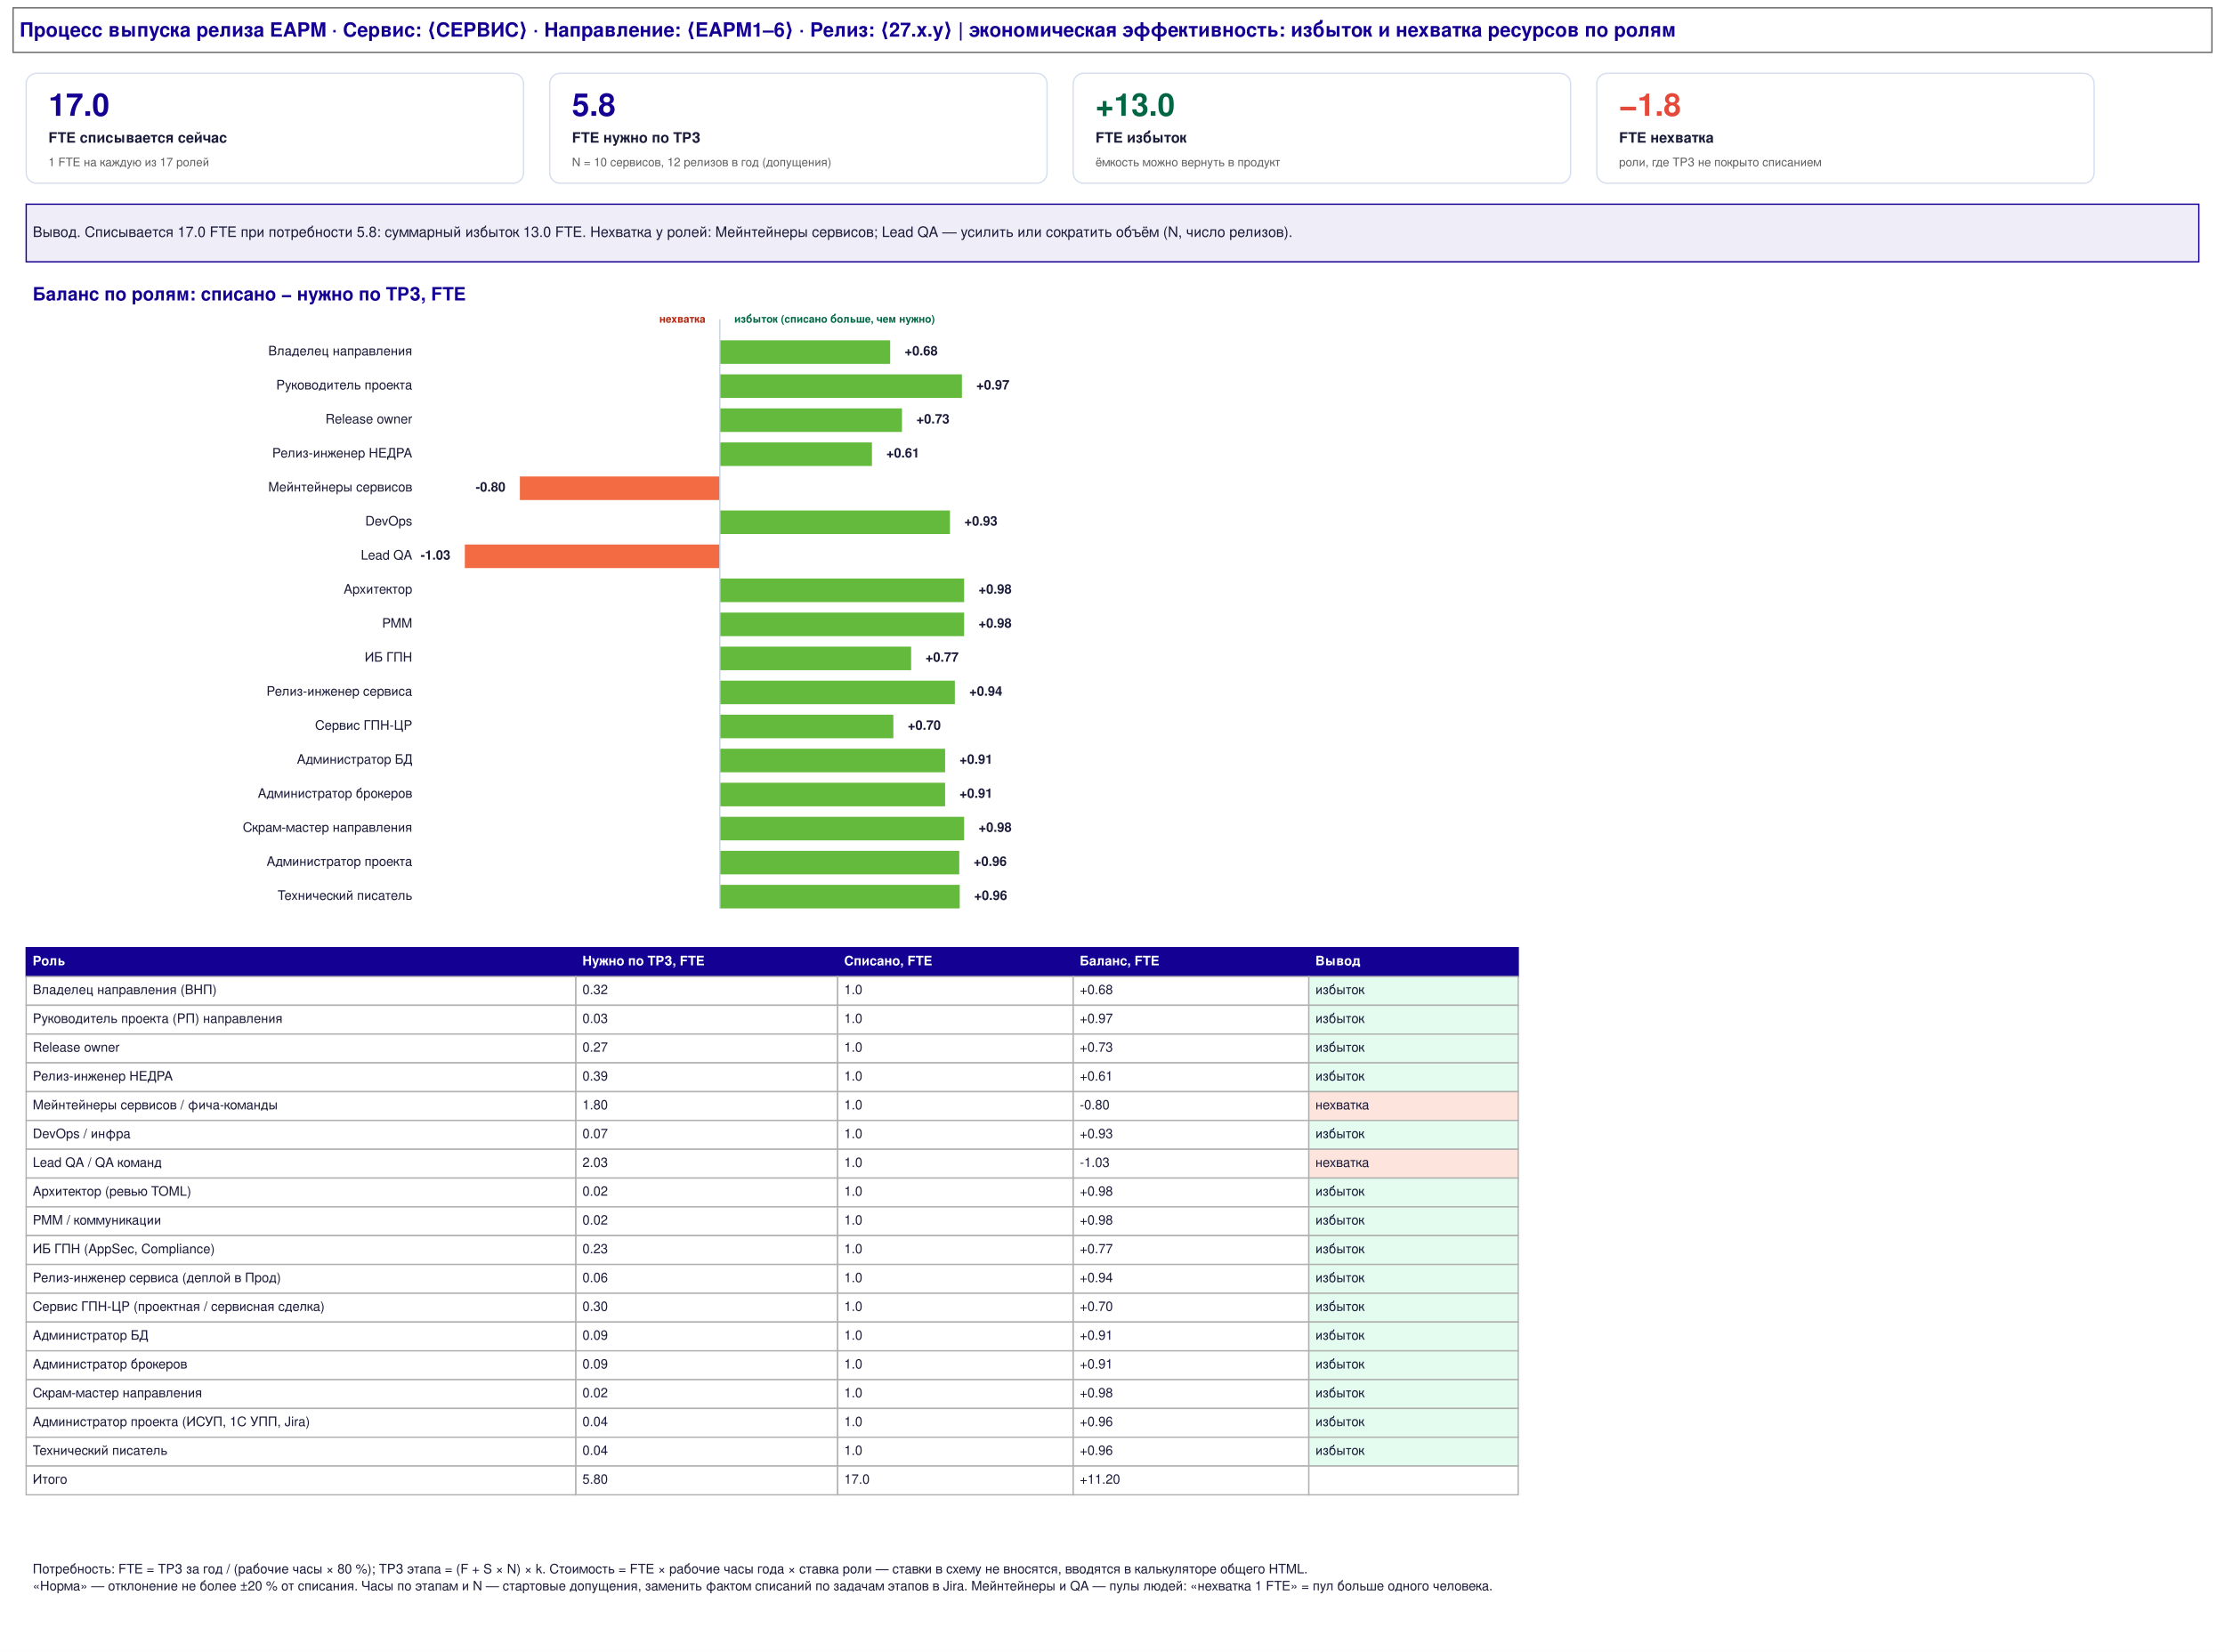
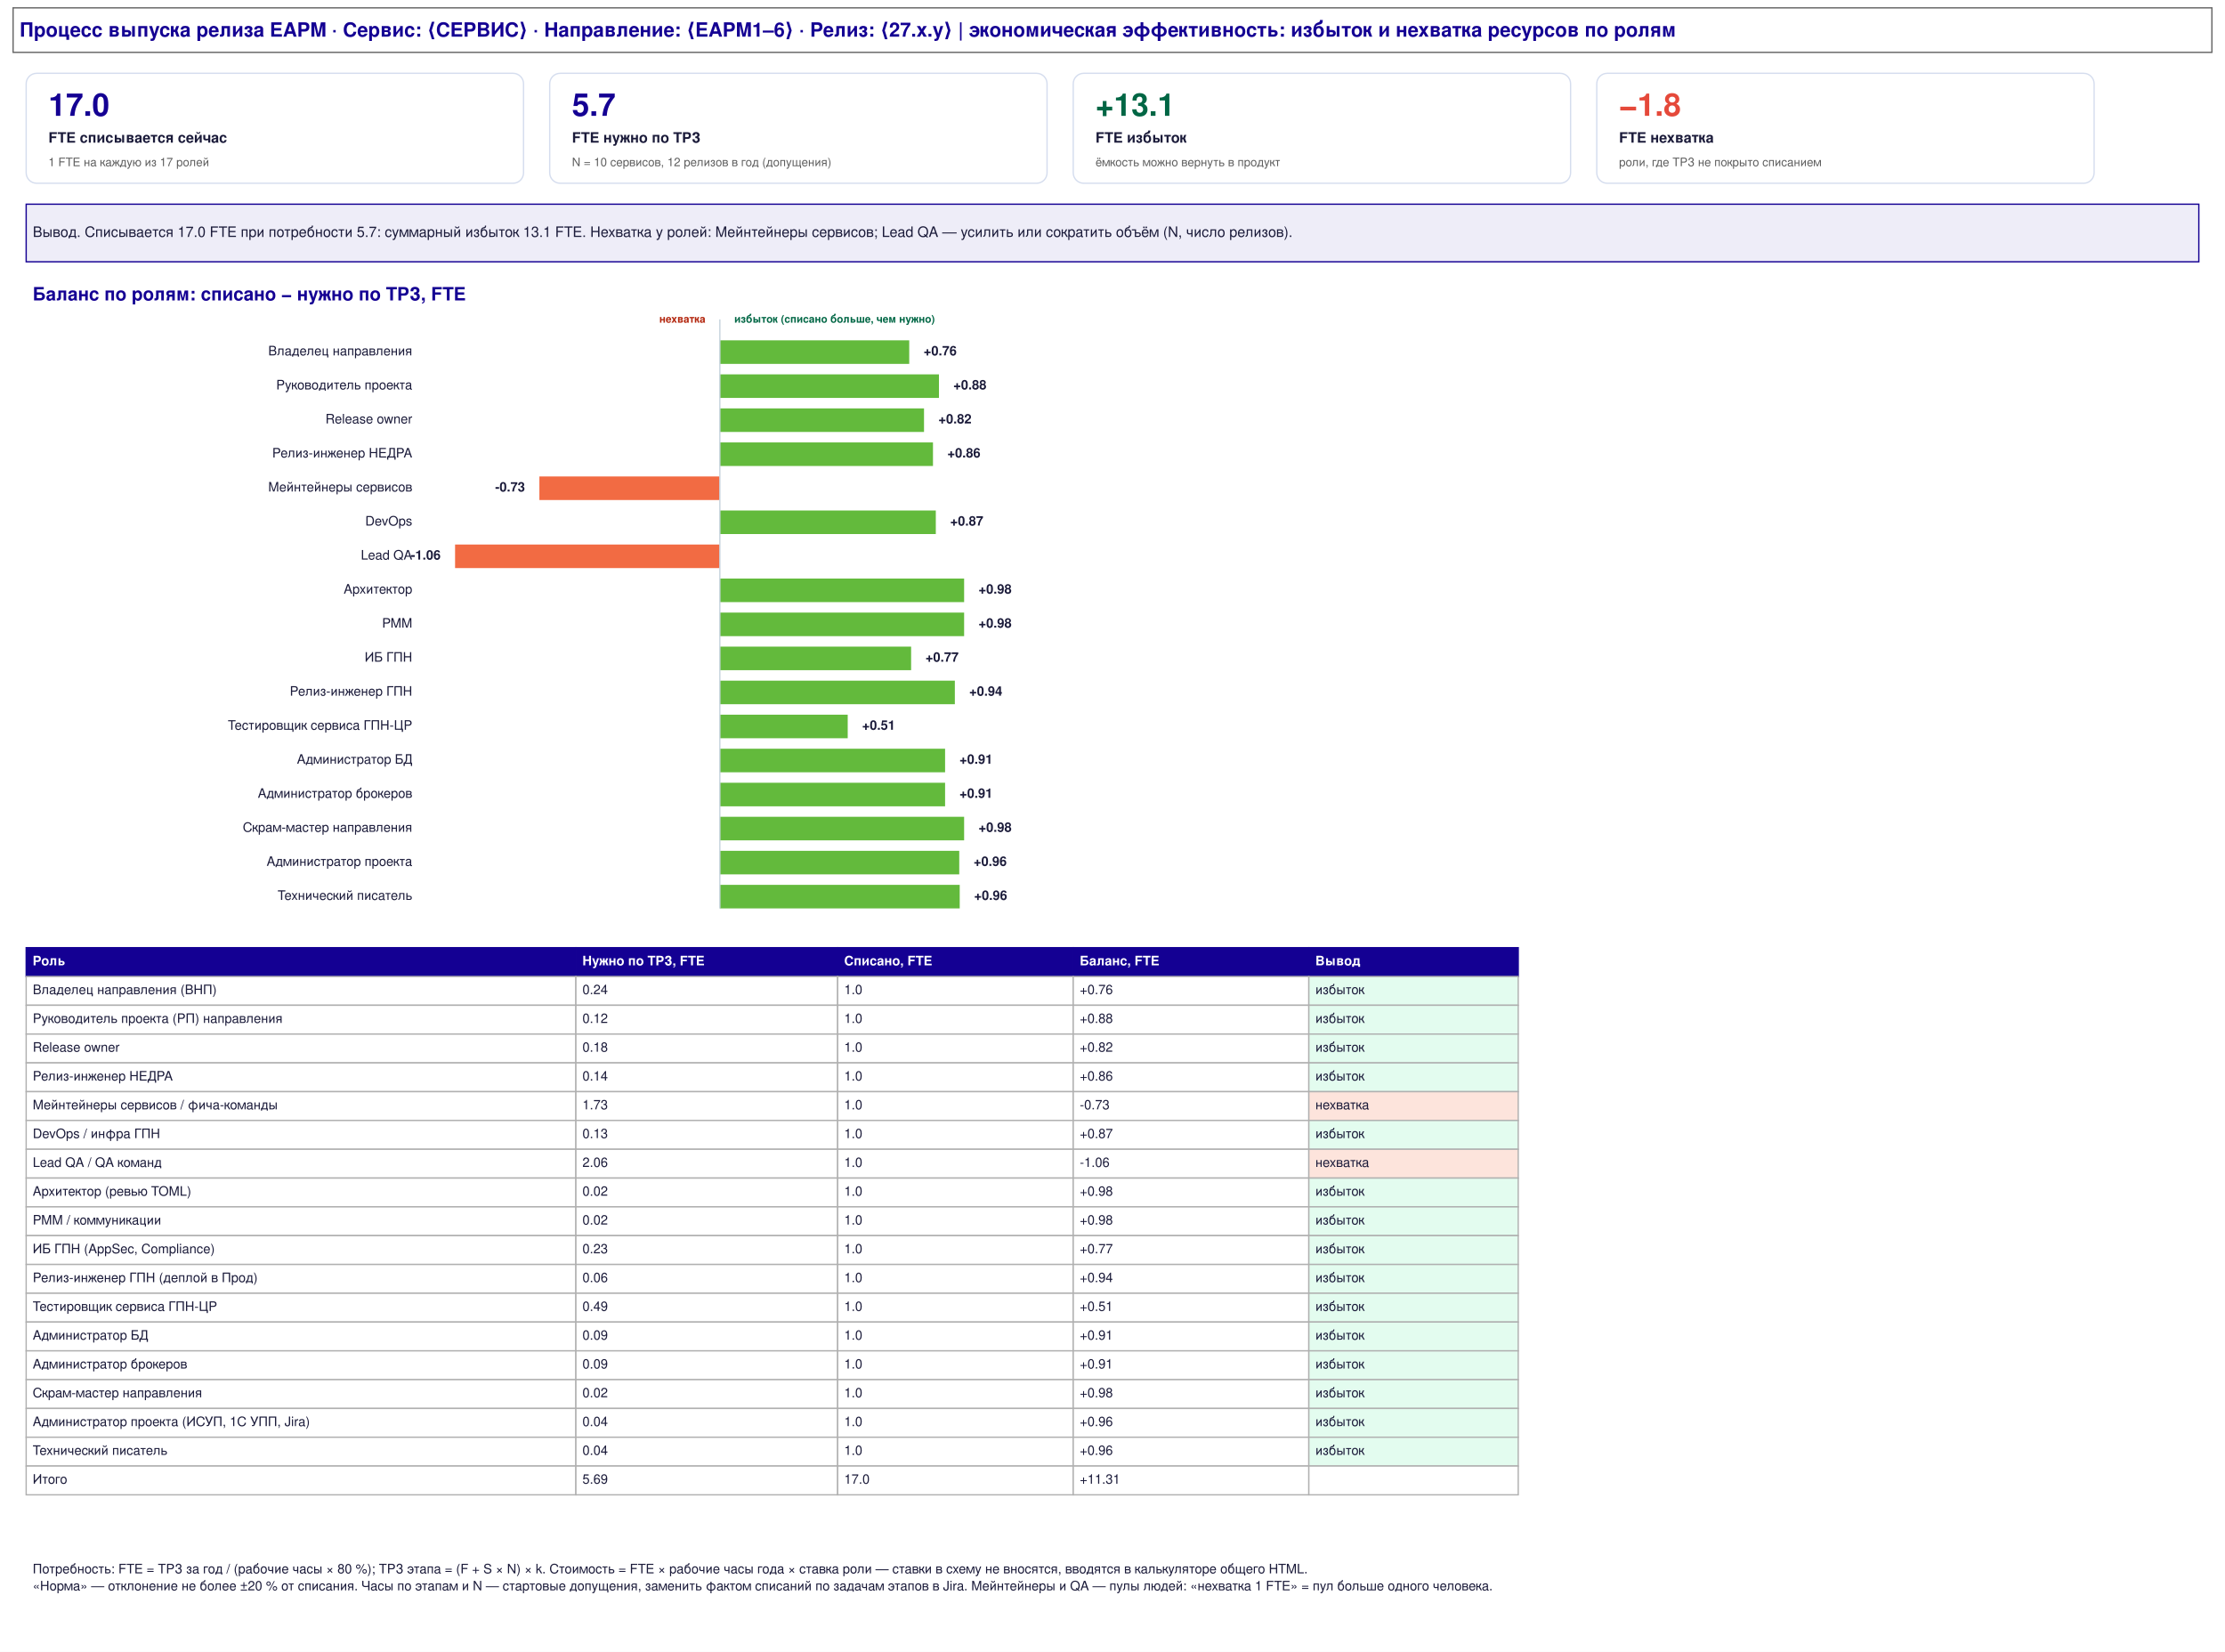
<svg xmlns="http://www.w3.org/2000/svg" width="1700" height="1262" viewBox="0 0 1700 1262" font-family="Helvetica, Arial, sans-serif">
  <rect width="1700" height="1262" fill="#FFFFFF" />
  <defs>
    <marker id="m0" viewBox="0 0 10 10" refX="9" refY="5" markerWidth="7" markerHeight="7" orient="auto-start-reverse">
      <path d="M0,0 L10,5 L0,10 z" fill="#C7D4DE" />
    </marker>
  </defs>
  <rect x="10" y="6" width="1680" height="34" fill="#FFFFFF" stroke="#666666" stroke-width="1" />
  <text x="15" y="28" font-size="15" fill="#140093" text-anchor="start" font-weight="bold">Процесс выпуска релиза ЕАРМ · Сервис: ⟨СЕРВИС⟩ · Направление: ⟨ЕАРМ1–6⟩ · Релиз: ⟨27.x.y⟩   |   экономическая эффективность: избыток и нехватка ресурсов по ролям</text>
  <rect x="20" y="56" width="380" height="84" rx="8" fill="#FFFFFF" stroke="#D5DDEE" stroke-width="1" />
  <text x="37" y="88.5" font-size="24" fill="#140093" text-anchor="start" font-weight="bold">17.0</text>
  <text x="37" y="109" font-size="11" fill="#1B1B3A" text-anchor="start" font-weight="bold">FTE списывается сейчас</text>
  <text x="37" y="127" font-size="9" fill="#5E5E5E" text-anchor="start">1 FTE на каждую из 17 ролей</text>
  <rect x="420" y="56" width="380" height="84" rx="8" fill="#FFFFFF" stroke="#D5DDEE" stroke-width="1" />
-   <text x="437" y="88.5" font-size="24" fill="#140093" text-anchor="start" font-weight="bold">5.8</text>
+   <text x="437" y="88.5" font-size="24" fill="#140093" text-anchor="start" font-weight="bold">5.7</text>
  <text x="437" y="109" font-size="11" fill="#1B1B3A" text-anchor="start" font-weight="bold">FTE нужно по ТРЗ</text>
  <text x="437" y="127" font-size="9" fill="#5E5E5E" text-anchor="start">N = 10 сервисов, 12 релизов в год (допущения)</text>
  <rect x="820" y="56" width="380" height="84" rx="8" fill="#FFFFFF" stroke="#D5DDEE" stroke-width="1" />
-   <text x="837" y="88.5" font-size="24" fill="#006644" text-anchor="start" font-weight="bold">+13.0</text>
+   <text x="837" y="88.5" font-size="24" fill="#006644" text-anchor="start" font-weight="bold">+13.1</text>
  <text x="837" y="109" font-size="11" fill="#1B1B3A" text-anchor="start" font-weight="bold">FTE избыток</text>
  <text x="837" y="127" font-size="9" fill="#5E5E5E" text-anchor="start">ёмкость можно вернуть в продукт</text>
  <rect x="1220" y="56" width="380" height="84" rx="8" fill="#FFFFFF" stroke="#D5DDEE" stroke-width="1" />
  <text x="1237" y="88.5" font-size="24" fill="#E5493A" text-anchor="start" font-weight="bold">−1.8</text>
  <text x="1237" y="109" font-size="11" fill="#1B1B3A" text-anchor="start" font-weight="bold">FTE нехватка</text>
  <text x="1237" y="127" font-size="9" fill="#5E5E5E" text-anchor="start">роли, где ТРЗ не покрыто списанием</text>
  <rect x="20" y="156" width="1660" height="44" fill="#EEEDF8" stroke="#140093" stroke-width="1" />
-   <text x="25" y="181" font-size="11" fill="#1B1B3A" text-anchor="start">Вывод. Списывается 17.0 FTE при потребности 5.8: суммарный избыток 13.0 FTE. Нехватка у ролей: Мейнтейнеры сервисов; Lead QA — усилить или сократить объём (N, число релизов).</text>
+   <text x="25" y="181" font-size="11" fill="#1B1B3A" text-anchor="start">Вывод. Списывается 17.0 FTE при потребности 5.7: суммарный избыток 13.1 FTE. Нехватка у ролей: Мейнтейнеры сервисов; Lead QA — усилить или сократить объём (N, число релизов).</text>
  <text x="25" y="229.5" font-size="14" fill="#140093" text-anchor="start" font-weight="bold">Баланс по ролям: списано − нужно по ТРЗ, FTE</text>
  <text x="561" y="246.5" font-size="8" fill="#006644" text-anchor="start" font-weight="bold">избыток (списано больше, чем нужно)</text>
  <text x="539" y="246.5" font-size="8" fill="#B3260E" text-anchor="end" font-weight="bold">нехватка</text>
  <text x="315" y="271.5" font-size="10" fill="#1B1B3A" text-anchor="end">Владелец направления</text>
-   <rect x="550" y="260" width="130.144" height="18" fill="#63BA3C" stroke="none" stroke-width="1" />
-   <text x="691.144" y="271.5" font-size="10" fill="#1B1B3A" text-anchor="start" font-weight="bold">+0.68</text>
+   <rect x="550" y="260" width="144.688" height="18" fill="#63BA3C" stroke="none" stroke-width="1" />
+   <text x="705.688" y="271.5" font-size="10" fill="#1B1B3A" text-anchor="start" font-weight="bold">+0.76</text>
  <text x="315" y="297.5" font-size="10" fill="#1B1B3A" text-anchor="end">Руководитель проекта</text>
-   <rect x="550" y="286" width="184.952" height="18" fill="#63BA3C" stroke="none" stroke-width="1" />
-   <text x="745.952" y="297.5" font-size="10" fill="#1B1B3A" text-anchor="start" font-weight="bold">+0.97</text>
+   <rect x="550" y="286" width="167.404" height="18" fill="#63BA3C" stroke="none" stroke-width="1" />
+   <text x="728.404" y="297.5" font-size="10" fill="#1B1B3A" text-anchor="start" font-weight="bold">+0.88</text>
  <text x="315" y="323.5" font-size="10" fill="#1B1B3A" text-anchor="end">Release owner</text>
-   <rect x="550" y="312" width="139.159" height="18" fill="#63BA3C" stroke="none" stroke-width="1" />
-   <text x="700.159" y="323.5" font-size="10" fill="#1B1B3A" text-anchor="start" font-weight="bold">+0.73</text>
+   <rect x="550" y="312" width="155.986" height="18" fill="#63BA3C" stroke="none" stroke-width="1" />
+   <text x="716.986" y="323.5" font-size="10" fill="#1B1B3A" text-anchor="start" font-weight="bold">+0.82</text>
  <text x="315" y="349.5" font-size="10" fill="#1B1B3A" text-anchor="end">Релиз-инженер НЕДРА</text>
-   <rect x="550" y="338" width="116.202" height="18" fill="#63BA3C" stroke="none" stroke-width="1" />
-   <text x="677.202" y="349.5" font-size="10" fill="#1B1B3A" text-anchor="start" font-weight="bold">+0.61</text>
+   <rect x="550" y="338" width="162.837" height="18" fill="#63BA3C" stroke="none" stroke-width="1" />
+   <text x="723.837" y="349.5" font-size="10" fill="#1B1B3A" text-anchor="start" font-weight="bold">+0.86</text>
  <text x="315" y="375.5" font-size="10" fill="#1B1B3A" text-anchor="end">Мейнтейнеры сервисов</text>
-   <rect x="397.212" y="364" width="152.788" height="18" fill="#F26B43" stroke="none" stroke-width="1" />
-   <text x="386.212" y="375.5" font-size="10" fill="#1B1B3A" text-anchor="end" font-weight="bold">-0.80</text>
+   <rect x="412.115" y="364" width="137.885" height="18" fill="#F26B43" stroke="none" stroke-width="1" />
+   <text x="401.115" y="375.5" font-size="10" fill="#1B1B3A" text-anchor="end" font-weight="bold">-0.73</text>
  <text x="315" y="401.5" font-size="10" fill="#1B1B3A" text-anchor="end">DevOps</text>
-   <rect x="550" y="390" width="175.817" height="18" fill="#63BA3C" stroke="none" stroke-width="1" />
-   <text x="736.817" y="401.5" font-size="10" fill="#1B1B3A" text-anchor="start" font-weight="bold">+0.93</text>
+   <rect x="550" y="390" width="165" height="18" fill="#63BA3C" stroke="none" stroke-width="1" />
+   <text x="726" y="401.5" font-size="10" fill="#1B1B3A" text-anchor="start" font-weight="bold">+0.87</text>
  <text x="315" y="427.5" font-size="10" fill="#1B1B3A" text-anchor="end">Lead QA</text>
-   <rect x="355.144" y="416" width="194.856" height="18" fill="#F26B43" stroke="none" stroke-width="1" />
-   <text x="344.144" y="427.5" font-size="10" fill="#1B1B3A" text-anchor="end" font-weight="bold">-1.03</text>
+   <rect x="347.692" y="416" width="202.308" height="18" fill="#F26B43" stroke="none" stroke-width="1" />
+   <text x="336.692" y="427.5" font-size="10" fill="#1B1B3A" text-anchor="end" font-weight="bold">-1.06</text>
  <text x="315" y="453.5" font-size="10" fill="#1B1B3A" text-anchor="end">Архитектор</text>
  <rect x="550" y="442" width="186.635" height="18" fill="#63BA3C" stroke="none" stroke-width="1" />
  <text x="747.635" y="453.5" font-size="10" fill="#1B1B3A" text-anchor="start" font-weight="bold">+0.98</text>
  <text x="315" y="479.5" font-size="10" fill="#1B1B3A" text-anchor="end">PMM</text>
  <rect x="550" y="468" width="186.635" height="18" fill="#63BA3C" stroke="none" stroke-width="1" />
  <text x="747.635" y="479.5" font-size="10" fill="#1B1B3A" text-anchor="start" font-weight="bold">+0.98</text>
  <text x="315" y="505.5" font-size="10" fill="#1B1B3A" text-anchor="end">ИБ ГПН</text>
  <rect x="550" y="494" width="146.13" height="18" fill="#63BA3C" stroke="none" stroke-width="1" />
  <text x="707.13" y="505.5" font-size="10" fill="#1B1B3A" text-anchor="start" font-weight="bold">+0.77</text>
-   <text x="315" y="531.5" font-size="10" fill="#1B1B3A" text-anchor="end">Релиз-инженер сервиса</text>
+   <text x="315" y="531.5" font-size="10" fill="#1B1B3A" text-anchor="end">Релиз-инженер ГПН</text>
  <rect x="550" y="520" width="179.543" height="18" fill="#63BA3C" stroke="none" stroke-width="1" />
  <text x="740.543" y="531.5" font-size="10" fill="#1B1B3A" text-anchor="start" font-weight="bold">+0.94</text>
-   <text x="315" y="557.5" font-size="10" fill="#1B1B3A" text-anchor="end">Сервис ГПН-ЦР</text>
-   <rect x="550" y="546" width="132.548" height="18" fill="#63BA3C" stroke="none" stroke-width="1" />
-   <text x="693.548" y="557.5" font-size="10" fill="#1B1B3A" text-anchor="start" font-weight="bold">+0.70</text>
+   <text x="315" y="557.5" font-size="10" fill="#1B1B3A" text-anchor="end">Тестировщик сервиса ГПН-ЦР</text>
+   <rect x="550" y="546" width="97.692" height="18" fill="#63BA3C" stroke="none" stroke-width="1" />
+   <text x="658.692" y="557.5" font-size="10" fill="#1B1B3A" text-anchor="start" font-weight="bold">+0.51</text>
  <text x="315" y="583.5" font-size="10" fill="#1B1B3A" text-anchor="end">Администратор БД</text>
  <rect x="550" y="572" width="172.091" height="18" fill="#63BA3C" stroke="none" stroke-width="1" />
  <text x="733.091" y="583.5" font-size="10" fill="#1B1B3A" text-anchor="start" font-weight="bold">+0.91</text>
  <text x="315" y="609.5" font-size="10" fill="#1B1B3A" text-anchor="end">Администратор брокеров</text>
  <rect x="550" y="598" width="172.091" height="18" fill="#63BA3C" stroke="none" stroke-width="1" />
  <text x="733.091" y="609.5" font-size="10" fill="#1B1B3A" text-anchor="start" font-weight="bold">+0.91</text>
  <text x="315" y="635.5" font-size="10" fill="#1B1B3A" text-anchor="end">Скрам-мастер направления</text>
  <rect x="550" y="624" width="186.635" height="18" fill="#63BA3C" stroke="none" stroke-width="1" />
  <text x="747.635" y="635.5" font-size="10" fill="#1B1B3A" text-anchor="start" font-weight="bold">+0.98</text>
  <text x="315" y="661.5" font-size="10" fill="#1B1B3A" text-anchor="end">Администратор проекта</text>
  <rect x="550" y="650" width="182.909" height="18" fill="#63BA3C" stroke="none" stroke-width="1" />
  <text x="743.909" y="661.5" font-size="10" fill="#1B1B3A" text-anchor="start" font-weight="bold">+0.96</text>
  <text x="315" y="687.5" font-size="10" fill="#1B1B3A" text-anchor="end">Технический писатель</text>
  <rect x="550" y="676" width="183.269" height="18" fill="#63BA3C" stroke="none" stroke-width="1" />
  <text x="744.269" y="687.5" font-size="10" fill="#1B1B3A" text-anchor="start" font-weight="bold">+0.96</text>
  <rect x="20" y="724" width="420" height="22" fill="#140093" stroke="#140093" stroke-width="1" />
  <text x="25" y="737.5" font-size="10" fill="#FFFFFF" text-anchor="start" font-weight="bold">Роль</text>
  <rect x="440" y="724" width="200" height="22" fill="#140093" stroke="#140093" stroke-width="1" />
  <text x="445" y="737.5" font-size="10" fill="#FFFFFF" text-anchor="start" font-weight="bold">Нужно по ТРЗ, FTE</text>
  <rect x="640" y="724" width="180" height="22" fill="#140093" stroke="#140093" stroke-width="1" />
  <text x="645" y="737.5" font-size="10" fill="#FFFFFF" text-anchor="start" font-weight="bold">Списано, FTE</text>
  <rect x="820" y="724" width="180" height="22" fill="#140093" stroke="#140093" stroke-width="1" />
  <text x="825" y="737.5" font-size="10" fill="#FFFFFF" text-anchor="start" font-weight="bold">Баланс, FTE</text>
  <rect x="1000" y="724" width="160" height="22" fill="#140093" stroke="#140093" stroke-width="1" />
  <text x="1005" y="737.5" font-size="10" fill="#FFFFFF" text-anchor="start" font-weight="bold">Вывод</text>
  <rect x="20" y="746" width="420" height="22" fill="#FFFFFF" stroke="#B0B0B0" stroke-width="1" />
  <text x="25" y="759.5" font-size="10" fill="#1B1B3A" text-anchor="start">Владелец направления (ВНП)</text>
  <rect x="440" y="746" width="200" height="22" fill="#FFFFFF" stroke="#B0B0B0" stroke-width="1" />
-   <text x="445" y="759.5" font-size="10" fill="#1B1B3A" text-anchor="start">0.32</text>
+   <text x="445" y="759.5" font-size="10" fill="#1B1B3A" text-anchor="start">0.24</text>
  <rect x="640" y="746" width="180" height="22" fill="#FFFFFF" stroke="#B0B0B0" stroke-width="1" />
  <text x="645" y="759.5" font-size="10" fill="#1B1B3A" text-anchor="start">1.0</text>
  <rect x="820" y="746" width="180" height="22" fill="#FFFFFF" stroke="#B0B0B0" stroke-width="1" />
-   <text x="825" y="759.5" font-size="10" fill="#1B1B3A" text-anchor="start">+0.68</text>
+   <text x="825" y="759.5" font-size="10" fill="#1B1B3A" text-anchor="start">+0.76</text>
  <rect x="1000" y="746" width="160" height="22" fill="#E3FCEF" stroke="#B0B0B0" stroke-width="1" />
  <text x="1005" y="759.5" font-size="10" fill="#1B1B3A" text-anchor="start">избыток</text>
  <rect x="20" y="768" width="420" height="22" fill="#FFFFFF" stroke="#B0B0B0" stroke-width="1" />
  <text x="25" y="781.5" font-size="10" fill="#1B1B3A" text-anchor="start">Руководитель проекта (РП) направления</text>
  <rect x="440" y="768" width="200" height="22" fill="#FFFFFF" stroke="#B0B0B0" stroke-width="1" />
-   <text x="445" y="781.5" font-size="10" fill="#1B1B3A" text-anchor="start">0.03</text>
+   <text x="445" y="781.5" font-size="10" fill="#1B1B3A" text-anchor="start">0.12</text>
  <rect x="640" y="768" width="180" height="22" fill="#FFFFFF" stroke="#B0B0B0" stroke-width="1" />
  <text x="645" y="781.5" font-size="10" fill="#1B1B3A" text-anchor="start">1.0</text>
  <rect x="820" y="768" width="180" height="22" fill="#FFFFFF" stroke="#B0B0B0" stroke-width="1" />
-   <text x="825" y="781.5" font-size="10" fill="#1B1B3A" text-anchor="start">+0.97</text>
+   <text x="825" y="781.5" font-size="10" fill="#1B1B3A" text-anchor="start">+0.88</text>
  <rect x="1000" y="768" width="160" height="22" fill="#E3FCEF" stroke="#B0B0B0" stroke-width="1" />
  <text x="1005" y="781.5" font-size="10" fill="#1B1B3A" text-anchor="start">избыток</text>
  <rect x="20" y="790" width="420" height="22" fill="#FFFFFF" stroke="#B0B0B0" stroke-width="1" />
  <text x="25" y="803.5" font-size="10" fill="#1B1B3A" text-anchor="start">Release owner</text>
  <rect x="440" y="790" width="200" height="22" fill="#FFFFFF" stroke="#B0B0B0" stroke-width="1" />
-   <text x="445" y="803.5" font-size="10" fill="#1B1B3A" text-anchor="start">0.27</text>
+   <text x="445" y="803.5" font-size="10" fill="#1B1B3A" text-anchor="start">0.18</text>
  <rect x="640" y="790" width="180" height="22" fill="#FFFFFF" stroke="#B0B0B0" stroke-width="1" />
  <text x="645" y="803.5" font-size="10" fill="#1B1B3A" text-anchor="start">1.0</text>
  <rect x="820" y="790" width="180" height="22" fill="#FFFFFF" stroke="#B0B0B0" stroke-width="1" />
-   <text x="825" y="803.5" font-size="10" fill="#1B1B3A" text-anchor="start">+0.73</text>
+   <text x="825" y="803.5" font-size="10" fill="#1B1B3A" text-anchor="start">+0.82</text>
  <rect x="1000" y="790" width="160" height="22" fill="#E3FCEF" stroke="#B0B0B0" stroke-width="1" />
  <text x="1005" y="803.5" font-size="10" fill="#1B1B3A" text-anchor="start">избыток</text>
  <rect x="20" y="812" width="420" height="22" fill="#FFFFFF" stroke="#B0B0B0" stroke-width="1" />
  <text x="25" y="825.5" font-size="10" fill="#1B1B3A" text-anchor="start">Релиз-инженер НЕДРА</text>
  <rect x="440" y="812" width="200" height="22" fill="#FFFFFF" stroke="#B0B0B0" stroke-width="1" />
-   <text x="445" y="825.5" font-size="10" fill="#1B1B3A" text-anchor="start">0.39</text>
+   <text x="445" y="825.5" font-size="10" fill="#1B1B3A" text-anchor="start">0.14</text>
  <rect x="640" y="812" width="180" height="22" fill="#FFFFFF" stroke="#B0B0B0" stroke-width="1" />
  <text x="645" y="825.5" font-size="10" fill="#1B1B3A" text-anchor="start">1.0</text>
  <rect x="820" y="812" width="180" height="22" fill="#FFFFFF" stroke="#B0B0B0" stroke-width="1" />
-   <text x="825" y="825.5" font-size="10" fill="#1B1B3A" text-anchor="start">+0.61</text>
+   <text x="825" y="825.5" font-size="10" fill="#1B1B3A" text-anchor="start">+0.86</text>
  <rect x="1000" y="812" width="160" height="22" fill="#E3FCEF" stroke="#B0B0B0" stroke-width="1" />
  <text x="1005" y="825.5" font-size="10" fill="#1B1B3A" text-anchor="start">избыток</text>
  <rect x="20" y="834" width="420" height="22" fill="#FFFFFF" stroke="#B0B0B0" stroke-width="1" />
  <text x="25" y="847.5" font-size="10" fill="#1B1B3A" text-anchor="start">Мейнтейнеры сервисов / фича-команды</text>
  <rect x="440" y="834" width="200" height="22" fill="#FFFFFF" stroke="#B0B0B0" stroke-width="1" />
-   <text x="445" y="847.5" font-size="10" fill="#1B1B3A" text-anchor="start">1.80</text>
+   <text x="445" y="847.5" font-size="10" fill="#1B1B3A" text-anchor="start">1.73</text>
  <rect x="640" y="834" width="180" height="22" fill="#FFFFFF" stroke="#B0B0B0" stroke-width="1" />
  <text x="645" y="847.5" font-size="10" fill="#1B1B3A" text-anchor="start">1.0</text>
  <rect x="820" y="834" width="180" height="22" fill="#FFFFFF" stroke="#B0B0B0" stroke-width="1" />
-   <text x="825" y="847.5" font-size="10" fill="#1B1B3A" text-anchor="start">-0.80</text>
+   <text x="825" y="847.5" font-size="10" fill="#1B1B3A" text-anchor="start">-0.73</text>
  <rect x="1000" y="834" width="160" height="22" fill="#FDE4DC" stroke="#B0B0B0" stroke-width="1" />
  <text x="1005" y="847.5" font-size="10" fill="#1B1B3A" text-anchor="start">нехватка</text>
  <rect x="20" y="856" width="420" height="22" fill="#FFFFFF" stroke="#B0B0B0" stroke-width="1" />
-   <text x="25" y="869.5" font-size="10" fill="#1B1B3A" text-anchor="start">DevOps / инфра</text>
+   <text x="25" y="869.5" font-size="10" fill="#1B1B3A" text-anchor="start">DevOps / инфра ГПН</text>
  <rect x="440" y="856" width="200" height="22" fill="#FFFFFF" stroke="#B0B0B0" stroke-width="1" />
-   <text x="445" y="869.5" font-size="10" fill="#1B1B3A" text-anchor="start">0.07</text>
+   <text x="445" y="869.5" font-size="10" fill="#1B1B3A" text-anchor="start">0.13</text>
  <rect x="640" y="856" width="180" height="22" fill="#FFFFFF" stroke="#B0B0B0" stroke-width="1" />
  <text x="645" y="869.5" font-size="10" fill="#1B1B3A" text-anchor="start">1.0</text>
  <rect x="820" y="856" width="180" height="22" fill="#FFFFFF" stroke="#B0B0B0" stroke-width="1" />
-   <text x="825" y="869.5" font-size="10" fill="#1B1B3A" text-anchor="start">+0.93</text>
+   <text x="825" y="869.5" font-size="10" fill="#1B1B3A" text-anchor="start">+0.87</text>
  <rect x="1000" y="856" width="160" height="22" fill="#E3FCEF" stroke="#B0B0B0" stroke-width="1" />
  <text x="1005" y="869.5" font-size="10" fill="#1B1B3A" text-anchor="start">избыток</text>
  <rect x="20" y="878" width="420" height="22" fill="#FFFFFF" stroke="#B0B0B0" stroke-width="1" />
  <text x="25" y="891.5" font-size="10" fill="#1B1B3A" text-anchor="start">Lead QA / QA команд</text>
  <rect x="440" y="878" width="200" height="22" fill="#FFFFFF" stroke="#B0B0B0" stroke-width="1" />
-   <text x="445" y="891.5" font-size="10" fill="#1B1B3A" text-anchor="start">2.03</text>
+   <text x="445" y="891.5" font-size="10" fill="#1B1B3A" text-anchor="start">2.06</text>
  <rect x="640" y="878" width="180" height="22" fill="#FFFFFF" stroke="#B0B0B0" stroke-width="1" />
  <text x="645" y="891.5" font-size="10" fill="#1B1B3A" text-anchor="start">1.0</text>
  <rect x="820" y="878" width="180" height="22" fill="#FFFFFF" stroke="#B0B0B0" stroke-width="1" />
-   <text x="825" y="891.5" font-size="10" fill="#1B1B3A" text-anchor="start">-1.03</text>
+   <text x="825" y="891.5" font-size="10" fill="#1B1B3A" text-anchor="start">-1.06</text>
  <rect x="1000" y="878" width="160" height="22" fill="#FDE4DC" stroke="#B0B0B0" stroke-width="1" />
  <text x="1005" y="891.5" font-size="10" fill="#1B1B3A" text-anchor="start">нехватка</text>
  <rect x="20" y="900" width="420" height="22" fill="#FFFFFF" stroke="#B0B0B0" stroke-width="1" />
  <text x="25" y="913.5" font-size="10" fill="#1B1B3A" text-anchor="start">Архитектор (ревью TOML)</text>
  <rect x="440" y="900" width="200" height="22" fill="#FFFFFF" stroke="#B0B0B0" stroke-width="1" />
  <text x="445" y="913.5" font-size="10" fill="#1B1B3A" text-anchor="start">0.02</text>
  <rect x="640" y="900" width="180" height="22" fill="#FFFFFF" stroke="#B0B0B0" stroke-width="1" />
  <text x="645" y="913.5" font-size="10" fill="#1B1B3A" text-anchor="start">1.0</text>
  <rect x="820" y="900" width="180" height="22" fill="#FFFFFF" stroke="#B0B0B0" stroke-width="1" />
  <text x="825" y="913.5" font-size="10" fill="#1B1B3A" text-anchor="start">+0.98</text>
  <rect x="1000" y="900" width="160" height="22" fill="#E3FCEF" stroke="#B0B0B0" stroke-width="1" />
  <text x="1005" y="913.5" font-size="10" fill="#1B1B3A" text-anchor="start">избыток</text>
  <rect x="20" y="922" width="420" height="22" fill="#FFFFFF" stroke="#B0B0B0" stroke-width="1" />
  <text x="25" y="935.5" font-size="10" fill="#1B1B3A" text-anchor="start">PMM / коммуникации</text>
  <rect x="440" y="922" width="200" height="22" fill="#FFFFFF" stroke="#B0B0B0" stroke-width="1" />
  <text x="445" y="935.5" font-size="10" fill="#1B1B3A" text-anchor="start">0.02</text>
  <rect x="640" y="922" width="180" height="22" fill="#FFFFFF" stroke="#B0B0B0" stroke-width="1" />
  <text x="645" y="935.5" font-size="10" fill="#1B1B3A" text-anchor="start">1.0</text>
  <rect x="820" y="922" width="180" height="22" fill="#FFFFFF" stroke="#B0B0B0" stroke-width="1" />
  <text x="825" y="935.5" font-size="10" fill="#1B1B3A" text-anchor="start">+0.98</text>
  <rect x="1000" y="922" width="160" height="22" fill="#E3FCEF" stroke="#B0B0B0" stroke-width="1" />
  <text x="1005" y="935.5" font-size="10" fill="#1B1B3A" text-anchor="start">избыток</text>
  <rect x="20" y="944" width="420" height="22" fill="#FFFFFF" stroke="#B0B0B0" stroke-width="1" />
  <text x="25" y="957.5" font-size="10" fill="#1B1B3A" text-anchor="start">ИБ ГПН (AppSec, Compliance)</text>
  <rect x="440" y="944" width="200" height="22" fill="#FFFFFF" stroke="#B0B0B0" stroke-width="1" />
  <text x="445" y="957.5" font-size="10" fill="#1B1B3A" text-anchor="start">0.23</text>
  <rect x="640" y="944" width="180" height="22" fill="#FFFFFF" stroke="#B0B0B0" stroke-width="1" />
  <text x="645" y="957.5" font-size="10" fill="#1B1B3A" text-anchor="start">1.0</text>
  <rect x="820" y="944" width="180" height="22" fill="#FFFFFF" stroke="#B0B0B0" stroke-width="1" />
  <text x="825" y="957.5" font-size="10" fill="#1B1B3A" text-anchor="start">+0.77</text>
  <rect x="1000" y="944" width="160" height="22" fill="#E3FCEF" stroke="#B0B0B0" stroke-width="1" />
  <text x="1005" y="957.5" font-size="10" fill="#1B1B3A" text-anchor="start">избыток</text>
  <rect x="20" y="966" width="420" height="22" fill="#FFFFFF" stroke="#B0B0B0" stroke-width="1" />
-   <text x="25" y="979.5" font-size="10" fill="#1B1B3A" text-anchor="start">Релиз-инженер сервиса (деплой в Прод)</text>
+   <text x="25" y="979.5" font-size="10" fill="#1B1B3A" text-anchor="start">Релиз-инженер ГПН (деплой в Прод)</text>
  <rect x="440" y="966" width="200" height="22" fill="#FFFFFF" stroke="#B0B0B0" stroke-width="1" />
  <text x="445" y="979.5" font-size="10" fill="#1B1B3A" text-anchor="start">0.06</text>
  <rect x="640" y="966" width="180" height="22" fill="#FFFFFF" stroke="#B0B0B0" stroke-width="1" />
  <text x="645" y="979.5" font-size="10" fill="#1B1B3A" text-anchor="start">1.0</text>
  <rect x="820" y="966" width="180" height="22" fill="#FFFFFF" stroke="#B0B0B0" stroke-width="1" />
  <text x="825" y="979.5" font-size="10" fill="#1B1B3A" text-anchor="start">+0.94</text>
  <rect x="1000" y="966" width="160" height="22" fill="#E3FCEF" stroke="#B0B0B0" stroke-width="1" />
  <text x="1005" y="979.5" font-size="10" fill="#1B1B3A" text-anchor="start">избыток</text>
  <rect x="20" y="988" width="420" height="22" fill="#FFFFFF" stroke="#B0B0B0" stroke-width="1" />
-   <text x="25" y="1001.5" font-size="10" fill="#1B1B3A" text-anchor="start">Сервис ГПН-ЦР (проектная / сервисная сделка)</text>
+   <text x="25" y="1001.5" font-size="10" fill="#1B1B3A" text-anchor="start">Тестировщик сервиса ГПН-ЦР</text>
  <rect x="440" y="988" width="200" height="22" fill="#FFFFFF" stroke="#B0B0B0" stroke-width="1" />
-   <text x="445" y="1001.5" font-size="10" fill="#1B1B3A" text-anchor="start">0.30</text>
+   <text x="445" y="1001.5" font-size="10" fill="#1B1B3A" text-anchor="start">0.49</text>
  <rect x="640" y="988" width="180" height="22" fill="#FFFFFF" stroke="#B0B0B0" stroke-width="1" />
  <text x="645" y="1001.5" font-size="10" fill="#1B1B3A" text-anchor="start">1.0</text>
  <rect x="820" y="988" width="180" height="22" fill="#FFFFFF" stroke="#B0B0B0" stroke-width="1" />
-   <text x="825" y="1001.5" font-size="10" fill="#1B1B3A" text-anchor="start">+0.70</text>
+   <text x="825" y="1001.5" font-size="10" fill="#1B1B3A" text-anchor="start">+0.51</text>
  <rect x="1000" y="988" width="160" height="22" fill="#E3FCEF" stroke="#B0B0B0" stroke-width="1" />
  <text x="1005" y="1001.5" font-size="10" fill="#1B1B3A" text-anchor="start">избыток</text>
  <rect x="20" y="1010" width="420" height="22" fill="#FFFFFF" stroke="#B0B0B0" stroke-width="1" />
  <text x="25" y="1023.5" font-size="10" fill="#1B1B3A" text-anchor="start">Администратор БД</text>
  <rect x="440" y="1010" width="200" height="22" fill="#FFFFFF" stroke="#B0B0B0" stroke-width="1" />
  <text x="445" y="1023.5" font-size="10" fill="#1B1B3A" text-anchor="start">0.09</text>
  <rect x="640" y="1010" width="180" height="22" fill="#FFFFFF" stroke="#B0B0B0" stroke-width="1" />
  <text x="645" y="1023.5" font-size="10" fill="#1B1B3A" text-anchor="start">1.0</text>
  <rect x="820" y="1010" width="180" height="22" fill="#FFFFFF" stroke="#B0B0B0" stroke-width="1" />
  <text x="825" y="1023.5" font-size="10" fill="#1B1B3A" text-anchor="start">+0.91</text>
  <rect x="1000" y="1010" width="160" height="22" fill="#E3FCEF" stroke="#B0B0B0" stroke-width="1" />
  <text x="1005" y="1023.5" font-size="10" fill="#1B1B3A" text-anchor="start">избыток</text>
  <rect x="20" y="1032" width="420" height="22" fill="#FFFFFF" stroke="#B0B0B0" stroke-width="1" />
  <text x="25" y="1045.5" font-size="10" fill="#1B1B3A" text-anchor="start">Администратор брокеров</text>
  <rect x="440" y="1032" width="200" height="22" fill="#FFFFFF" stroke="#B0B0B0" stroke-width="1" />
  <text x="445" y="1045.5" font-size="10" fill="#1B1B3A" text-anchor="start">0.09</text>
  <rect x="640" y="1032" width="180" height="22" fill="#FFFFFF" stroke="#B0B0B0" stroke-width="1" />
  <text x="645" y="1045.5" font-size="10" fill="#1B1B3A" text-anchor="start">1.0</text>
  <rect x="820" y="1032" width="180" height="22" fill="#FFFFFF" stroke="#B0B0B0" stroke-width="1" />
  <text x="825" y="1045.5" font-size="10" fill="#1B1B3A" text-anchor="start">+0.91</text>
  <rect x="1000" y="1032" width="160" height="22" fill="#E3FCEF" stroke="#B0B0B0" stroke-width="1" />
  <text x="1005" y="1045.5" font-size="10" fill="#1B1B3A" text-anchor="start">избыток</text>
  <rect x="20" y="1054" width="420" height="22" fill="#FFFFFF" stroke="#B0B0B0" stroke-width="1" />
  <text x="25" y="1067.5" font-size="10" fill="#1B1B3A" text-anchor="start">Скрам-мастер направления</text>
  <rect x="440" y="1054" width="200" height="22" fill="#FFFFFF" stroke="#B0B0B0" stroke-width="1" />
  <text x="445" y="1067.5" font-size="10" fill="#1B1B3A" text-anchor="start">0.02</text>
  <rect x="640" y="1054" width="180" height="22" fill="#FFFFFF" stroke="#B0B0B0" stroke-width="1" />
  <text x="645" y="1067.5" font-size="10" fill="#1B1B3A" text-anchor="start">1.0</text>
  <rect x="820" y="1054" width="180" height="22" fill="#FFFFFF" stroke="#B0B0B0" stroke-width="1" />
  <text x="825" y="1067.5" font-size="10" fill="#1B1B3A" text-anchor="start">+0.98</text>
  <rect x="1000" y="1054" width="160" height="22" fill="#E3FCEF" stroke="#B0B0B0" stroke-width="1" />
  <text x="1005" y="1067.5" font-size="10" fill="#1B1B3A" text-anchor="start">избыток</text>
  <rect x="20" y="1076" width="420" height="22" fill="#FFFFFF" stroke="#B0B0B0" stroke-width="1" />
  <text x="25" y="1089.5" font-size="10" fill="#1B1B3A" text-anchor="start">Администратор проекта (ИСУП, 1С УПП, Jira)</text>
  <rect x="440" y="1076" width="200" height="22" fill="#FFFFFF" stroke="#B0B0B0" stroke-width="1" />
  <text x="445" y="1089.5" font-size="10" fill="#1B1B3A" text-anchor="start">0.04</text>
  <rect x="640" y="1076" width="180" height="22" fill="#FFFFFF" stroke="#B0B0B0" stroke-width="1" />
  <text x="645" y="1089.5" font-size="10" fill="#1B1B3A" text-anchor="start">1.0</text>
  <rect x="820" y="1076" width="180" height="22" fill="#FFFFFF" stroke="#B0B0B0" stroke-width="1" />
  <text x="825" y="1089.5" font-size="10" fill="#1B1B3A" text-anchor="start">+0.96</text>
  <rect x="1000" y="1076" width="160" height="22" fill="#E3FCEF" stroke="#B0B0B0" stroke-width="1" />
  <text x="1005" y="1089.5" font-size="10" fill="#1B1B3A" text-anchor="start">избыток</text>
  <rect x="20" y="1098" width="420" height="22" fill="#FFFFFF" stroke="#B0B0B0" stroke-width="1" />
  <text x="25" y="1111.5" font-size="10" fill="#1B1B3A" text-anchor="start">Технический писатель</text>
  <rect x="440" y="1098" width="200" height="22" fill="#FFFFFF" stroke="#B0B0B0" stroke-width="1" />
  <text x="445" y="1111.5" font-size="10" fill="#1B1B3A" text-anchor="start">0.04</text>
  <rect x="640" y="1098" width="180" height="22" fill="#FFFFFF" stroke="#B0B0B0" stroke-width="1" />
  <text x="645" y="1111.5" font-size="10" fill="#1B1B3A" text-anchor="start">1.0</text>
  <rect x="820" y="1098" width="180" height="22" fill="#FFFFFF" stroke="#B0B0B0" stroke-width="1" />
  <text x="825" y="1111.5" font-size="10" fill="#1B1B3A" text-anchor="start">+0.96</text>
  <rect x="1000" y="1098" width="160" height="22" fill="#E3FCEF" stroke="#B0B0B0" stroke-width="1" />
  <text x="1005" y="1111.5" font-size="10" fill="#1B1B3A" text-anchor="start">избыток</text>
  <rect x="20" y="1120" width="420" height="22" fill="#FFFFFF" stroke="#B0B0B0" stroke-width="1" />
  <text x="25" y="1133.5" font-size="10" fill="#1B1B3A" text-anchor="start">Итого</text>
  <rect x="440" y="1120" width="200" height="22" fill="#FFFFFF" stroke="#B0B0B0" stroke-width="1" />
-   <text x="445" y="1133.5" font-size="10" fill="#1B1B3A" text-anchor="start">5.80</text>
+   <text x="445" y="1133.5" font-size="10" fill="#1B1B3A" text-anchor="start">5.69</text>
  <rect x="640" y="1120" width="180" height="22" fill="#FFFFFF" stroke="#B0B0B0" stroke-width="1" />
  <text x="645" y="1133.5" font-size="10" fill="#1B1B3A" text-anchor="start">17.0</text>
  <rect x="820" y="1120" width="180" height="22" fill="#FFFFFF" stroke="#B0B0B0" stroke-width="1" />
-   <text x="825" y="1133.5" font-size="10" fill="#1B1B3A" text-anchor="start">+11.20</text>
+   <text x="825" y="1133.5" font-size="10" fill="#1B1B3A" text-anchor="start">+11.31</text>
  <rect x="1000" y="1120" width="160" height="22" fill="#FFFFFF" stroke="#B0B0B0" stroke-width="1" />
  <text x="25" y="1202" font-size="10" fill="#1B1B3A" text-anchor="start">Потребность: FTE = ТРЗ за год / (рабочие часы × 80 %); ТРЗ этапа = (F + S × N) × k. Стоимость = FTE × рабочие часы года × ставка роли — ставки в схему не вносятся, вводятся в калькуляторе общего HTML.</text>
  <text x="25" y="1215" font-size="10" fill="#1B1B3A" text-anchor="start">«Норма» — отклонение не более ±20 % от списания. Часы по этапам и N — стартовые допущения, заменить фактом списаний по задачам этапов в Jira. Мейнтейнеры и QA — пулы людей: «нехватка 1 FTE» = пул больше одного человека.</text>
  <polyline points="550,244 550,694" fill="none" stroke="#C7D4DE" stroke-width="1" />
</svg>
